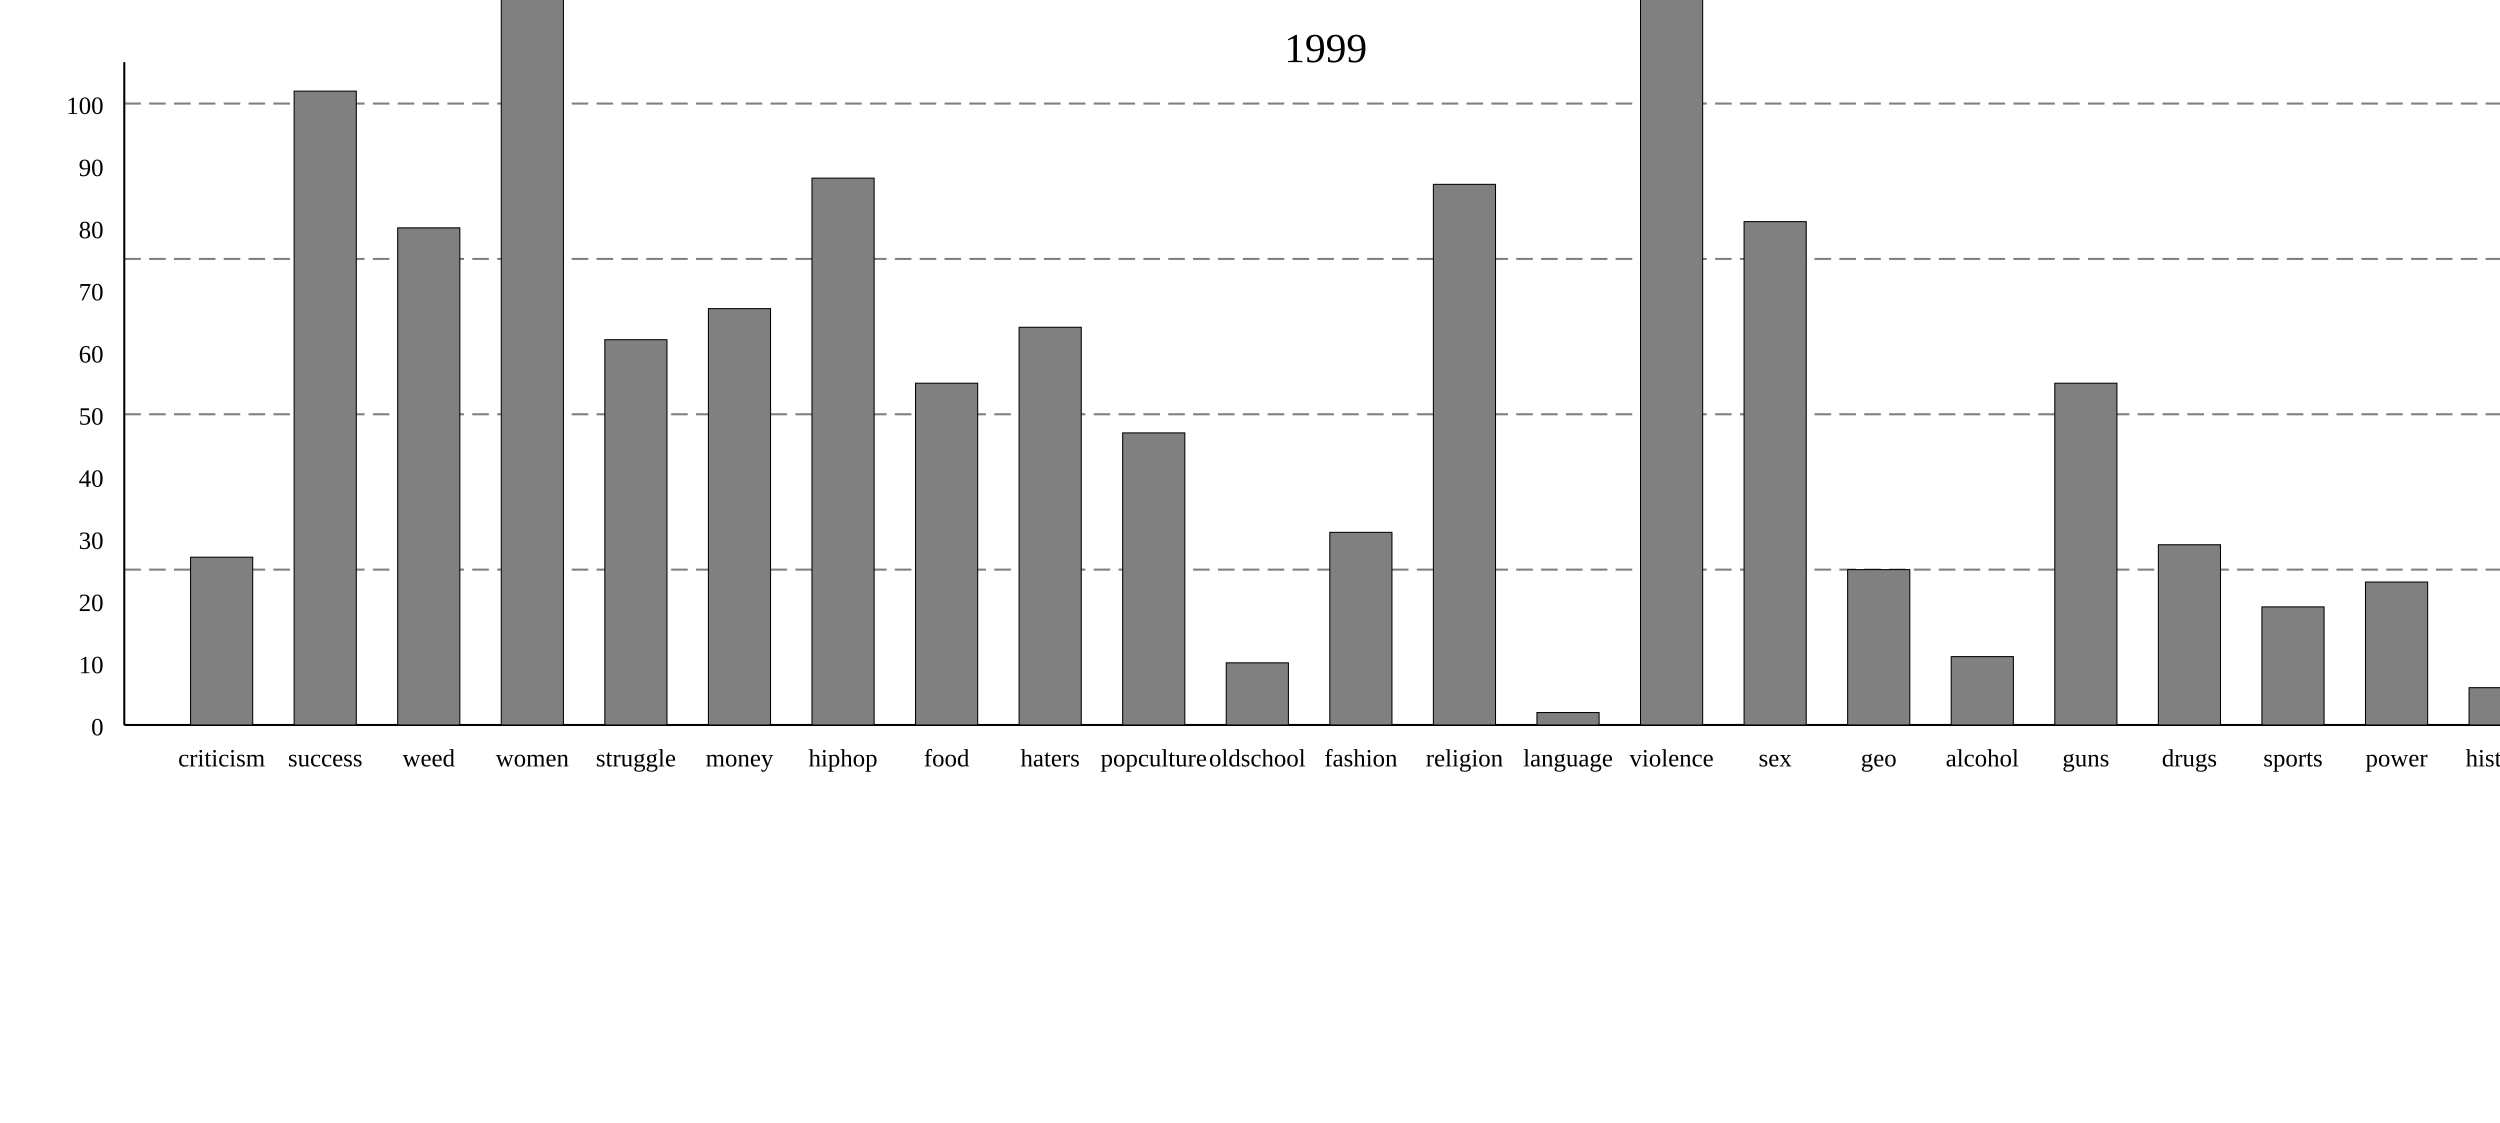
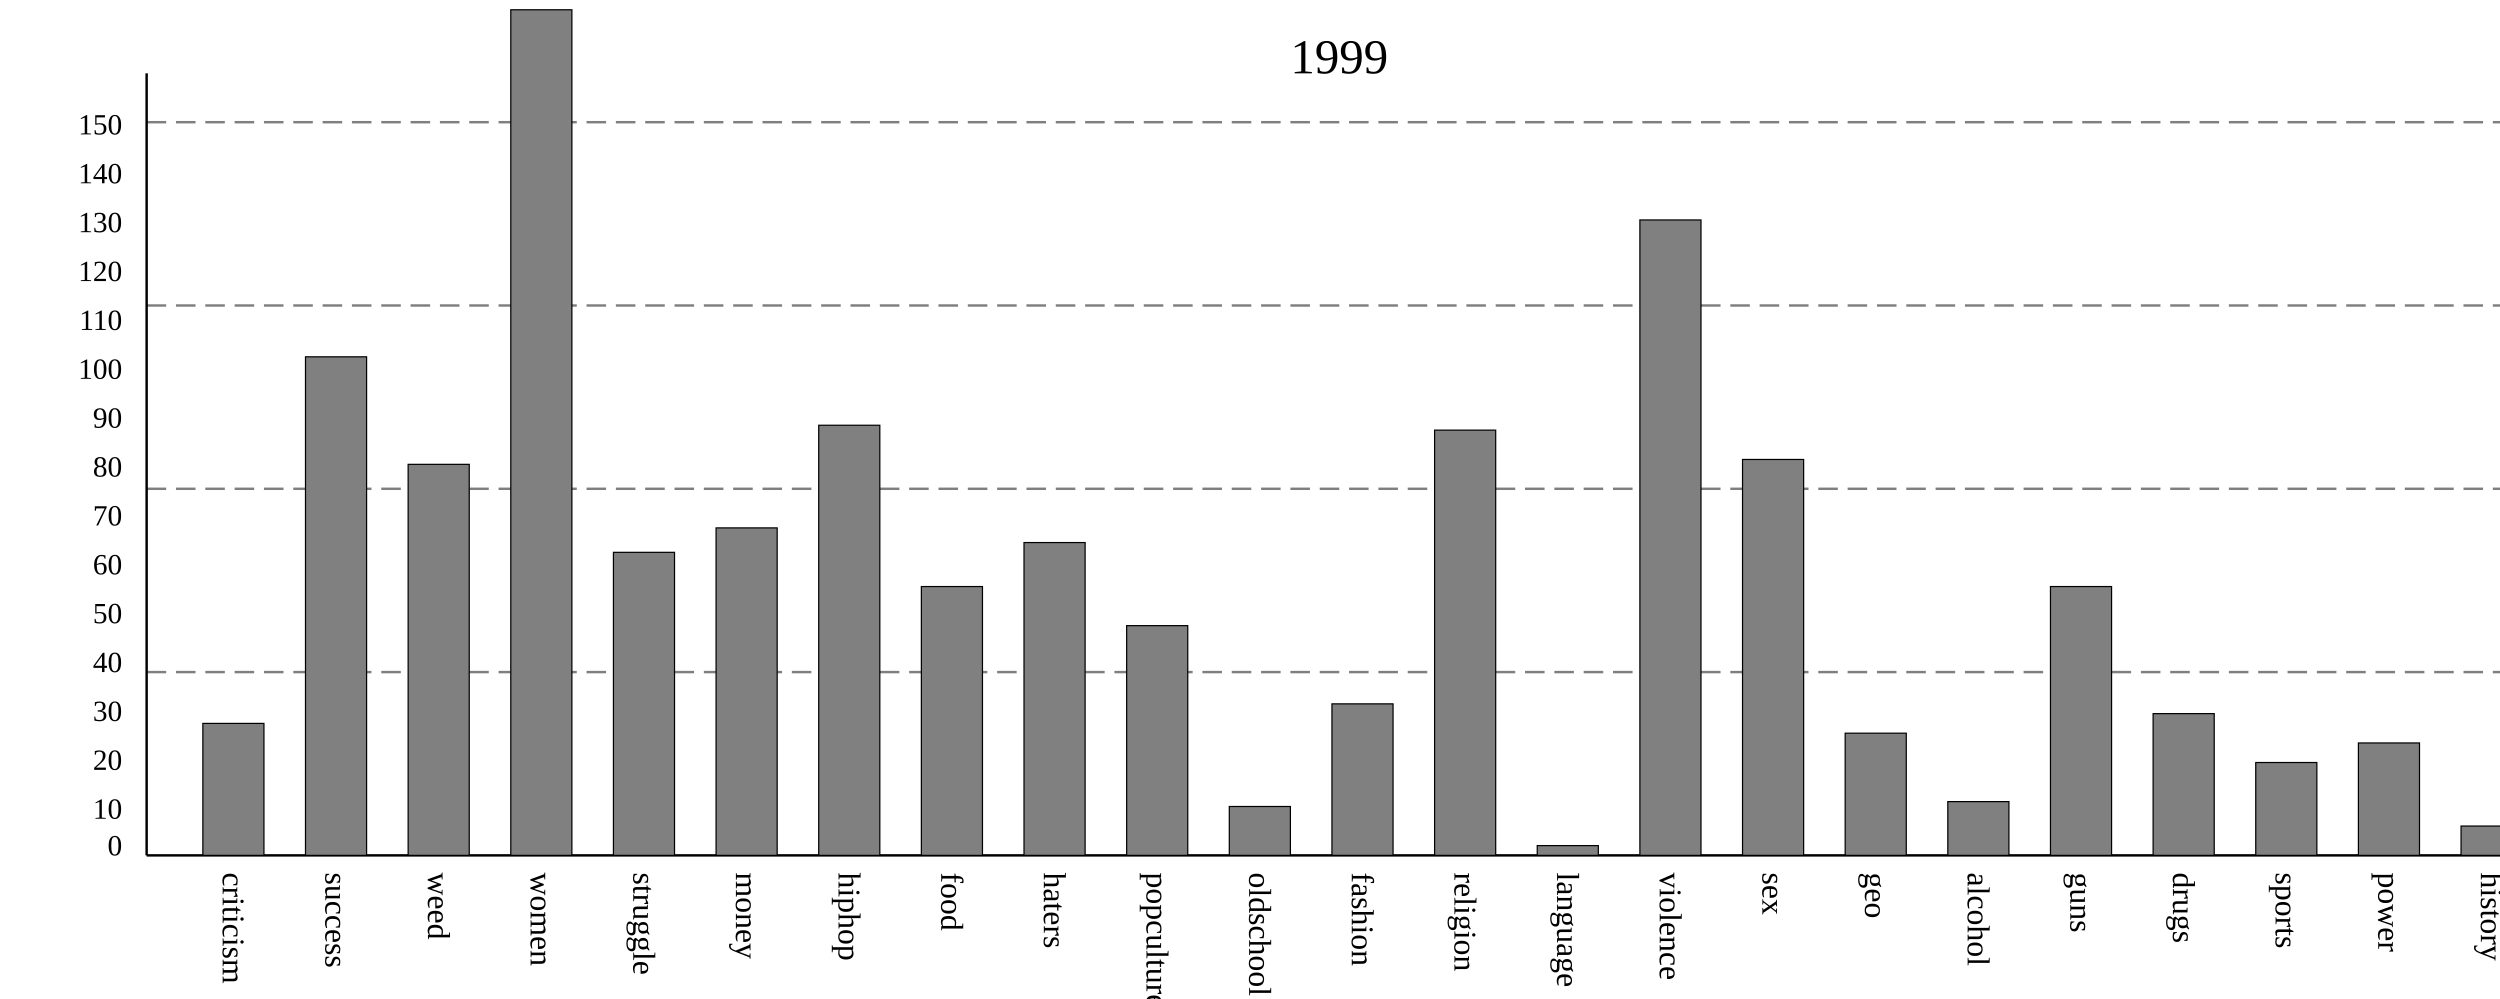
<svg xmlns="http://www.w3.org/2000/svg" height="100%" width="100%">
  <g transform="translate(40, 350)">
-     <text x="600" y="-320" text-anchor="middle" font-size="20px">1999</text>
+     <text x="508" y="-320" text-anchor="middle" font-size="20px">1999</text>
    <line x1="20" x2="20" y1="0" y2="-320" stroke="black" stroke-width="1" />
-     <line x1="20" x2="1200" y1="0" y2="0" stroke="black" stroke-width="1" />
-     <line x1="20" x2="1200" y1="-75" y2="-75" stroke="black" opacity="0.5" stroke-dasharray="8 4" stroke-width="1" />
-     <line x1="20" x2="1200" y1="-150" y2="-150" stroke="black" opacity="0.5" stroke-dasharray="8 4" stroke-width="1" />
-     <line x1="20" x2="1200" y1="-225" y2="-225" stroke="black" opacity="0.5" stroke-dasharray="8 4" stroke-width="1" />
-     <line x1="20" x2="1200" y1="-300" y2="-300" stroke="black" opacity="0.5" stroke-dasharray="8 4" stroke-width="1" />
-     <text x="10" y="5" text-anchor="end">0</text>
-     <text x="10" y="-25" text-anchor="end">10</text>
-     <text x="10" y="-55" text-anchor="end">20</text>
-     <text x="10" y="-85" text-anchor="end">30</text>
-     <text x="10" y="-115" text-anchor="end">40</text>
-     <text x="10" y="-145" text-anchor="end">50</text>
-     <text x="10" y="-175" text-anchor="end">60</text>
-     <text x="10" y="-205" text-anchor="end">70</text>
-     <text x="10" y="-235" text-anchor="end">80</text>
-     <text x="10" y="-265" text-anchor="end">90</text>
-     <text x="10" y="-295" text-anchor="end">100</text>
-     <rect x="52" y="-81" stroke="black" stroke-width=".5" fill="gray" width="30" height="81" />
-     <text x="67" y="20" text-anchor="middle" font-size="12px">criticism</text>
-     <rect x="102" y="-306" stroke="black" stroke-width=".5" fill="gray" width="30" height="306" />
-     <text x="117" y="20" text-anchor="middle" font-size="12px">success</text>
-     <rect x="152" y="-240" stroke="black" stroke-width=".5" fill="gray" width="30" height="240" />
-     <text x="167" y="20" text-anchor="middle" font-size="12px">weed</text>
-     <rect x="202" y="-519" stroke="black" stroke-width=".5" fill="gray" width="30" height="519" />
-     <text x="217" y="20" text-anchor="middle" font-size="12px">women</text>
-     <rect x="252" y="-186" stroke="black" stroke-width=".5" fill="gray" width="30" height="186" />
-     <text x="267" y="20" text-anchor="middle" font-size="12px">struggle</text>
-     <rect x="302" y="-201" stroke="black" stroke-width=".5" fill="gray" width="30" height="201" />
-     <text x="317" y="20" text-anchor="middle" font-size="12px">money</text>
-     <rect x="352" y="-264" stroke="black" stroke-width=".5" fill="gray" width="30" height="264" />
-     <text x="367" y="20" text-anchor="middle" font-size="12px">hiphop</text>
-     <rect x="402" y="-165" stroke="black" stroke-width=".5" fill="gray" width="30" height="165" />
-     <text x="417" y="20" text-anchor="middle" font-size="12px">food</text>
-     <rect x="452" y="-192" stroke="black" stroke-width=".5" fill="gray" width="30" height="192" />
-     <text x="467" y="20" text-anchor="middle" font-size="12px">haters</text>
-     <rect x="502" y="-141" stroke="black" stroke-width=".5" fill="gray" width="30" height="141" />
-     <text x="517" y="20" text-anchor="middle" font-size="12px">popculture</text>
-     <rect x="552" y="-30" stroke="black" stroke-width=".5" fill="gray" width="30" height="30" />
-     <text x="567" y="20" text-anchor="middle" font-size="12px">oldschool</text>
-     <rect x="602" y="-93" stroke="black" stroke-width=".5" fill="gray" width="30" height="93" />
-     <text x="617" y="20" text-anchor="middle" font-size="12px">fashion</text>
-     <rect x="652" y="-261" stroke="black" stroke-width=".5" fill="gray" width="30" height="261" />
-     <text x="667" y="20" text-anchor="middle" font-size="12px">religion</text>
-     <rect x="702" y="-6" stroke="black" stroke-width=".5" fill="gray" width="30" height="6" />
-     <text x="717" y="20" text-anchor="middle" font-size="12px">language</text>
-     <rect x="752" y="-390" stroke="black" stroke-width=".5" fill="gray" width="30" height="390" />
-     <text x="767" y="20" text-anchor="middle" font-size="12px">violence</text>
-     <rect x="802" y="-243" stroke="black" stroke-width=".5" fill="gray" width="30" height="243" />
-     <text x="817" y="20" text-anchor="middle" font-size="12px">sex</text>
-     <rect x="852" y="-75" stroke="black" stroke-width=".5" fill="gray" width="30" height="75" />
-     <text x="867" y="20" text-anchor="middle" font-size="12px">geo</text>
-     <rect x="902" y="-33" stroke="black" stroke-width=".5" fill="gray" width="30" height="33" />
-     <text x="917" y="20" text-anchor="middle" font-size="12px">alcohol</text>
-     <rect x="952" y="-165" stroke="black" stroke-width=".5" fill="gray" width="30" height="165" />
-     <text x="967" y="20" text-anchor="middle" font-size="12px">guns</text>
-     <rect x="1002" y="-87" stroke="black" stroke-width=".5" fill="gray" width="30" height="87" />
-     <text x="1017" y="20" text-anchor="middle" font-size="12px">drugs</text>
-     <rect x="1052" y="-57" stroke="black" stroke-width=".5" fill="gray" width="30" height="57" />
-     <text x="1067" y="20" text-anchor="middle" font-size="12px">sports</text>
-     <rect x="1102" y="-69" stroke="black" stroke-width=".5" fill="gray" width="30" height="69" />
-     <text x="1117" y="20" text-anchor="middle" font-size="12px">power</text>
-     <rect x="1152" y="-18" stroke="black" stroke-width=".5" fill="gray" width="30" height="18" />
-     <text x="1167" y="20" text-anchor="middle" font-size="12px">history</text>
+     <line x1="20" x2="1016" y1="0" y2="0" stroke="black" stroke-width="1" />
+     <line x1="20" x2="1016" y1="-75" y2="-75" stroke="black" opacity="0.5" stroke-dasharray="8 4" stroke-width="1" />
+     <line x1="20" x2="1016" y1="-150" y2="-150" stroke="black" opacity="0.5" stroke-dasharray="8 4" stroke-width="1" />
+     <line x1="20" x2="1016" y1="-225" y2="-225" stroke="black" opacity="0.5" stroke-dasharray="8 4" stroke-width="1" />
+     <line x1="20" x2="1016" y1="-300" y2="-300" stroke="black" opacity="0.5" stroke-dasharray="8 4" stroke-width="1" />
+     <text x="10" y="0" text-anchor="end">0</text>
+     <text x="10" y="-15" text-anchor="end">10</text>
+     <text x="10" y="-35" text-anchor="end">20</text>
+     <text x="10" y="-55" text-anchor="end">30</text>
+     <text x="10" y="-75" text-anchor="end">40</text>
+     <text x="10" y="-95" text-anchor="end">50</text>
+     <text x="10" y="-115" text-anchor="end">60</text>
+     <text x="10" y="-135" text-anchor="end">70</text>
+     <text x="10" y="-155" text-anchor="end">80</text>
+     <text x="10" y="-175" text-anchor="end">90</text>
+     <text x="10" y="-195" text-anchor="end">100</text>
+     <text x="10" y="-215" text-anchor="end">110</text>
+     <text x="10" y="-235" text-anchor="end">120</text>
+     <text x="10" y="-255" text-anchor="end">130</text>
+     <text x="10" y="-275" text-anchor="end">140</text>
+     <text x="10" y="-295" text-anchor="end">150</text>
+     <rect x="43" y="-54" stroke="black" stroke-width=".5" fill="gray" width="25" height="54" />
+     <text style="writing-mode: tb;" x="55.5" y="7" text-anchor="right" font-size="13px">criticism</text>
+     <rect x="85" y="-204" stroke="black" stroke-width=".5" fill="gray" width="25" height="204" />
+     <text style="writing-mode: tb;" x="97.5" y="7" text-anchor="right" font-size="13px">success</text>
+     <rect x="127" y="-160" stroke="black" stroke-width=".5" fill="gray" width="25" height="160" />
+     <text style="writing-mode: tb;" x="139.5" y="7" text-anchor="right" font-size="13px">weed</text>
+     <rect x="169" y="-346" stroke="black" stroke-width=".5" fill="gray" width="25" height="346" />
+     <text style="writing-mode: tb;" x="181.5" y="7" text-anchor="right" font-size="13px">women</text>
+     <rect x="211" y="-124" stroke="black" stroke-width=".5" fill="gray" width="25" height="124" />
+     <text style="writing-mode: tb;" x="223.5" y="7" text-anchor="right" font-size="13px">struggle</text>
+     <rect x="253" y="-134" stroke="black" stroke-width=".5" fill="gray" width="25" height="134" />
+     <text style="writing-mode: tb;" x="265.5" y="7" text-anchor="right" font-size="13px">money</text>
+     <rect x="295" y="-176" stroke="black" stroke-width=".5" fill="gray" width="25" height="176" />
+     <text style="writing-mode: tb;" x="307.5" y="7" text-anchor="right" font-size="13px">hiphop</text>
+     <rect x="337" y="-110" stroke="black" stroke-width=".5" fill="gray" width="25" height="110" />
+     <text style="writing-mode: tb;" x="349.5" y="7" text-anchor="right" font-size="13px">food</text>
+     <rect x="379" y="-128" stroke="black" stroke-width=".5" fill="gray" width="25" height="128" />
+     <text style="writing-mode: tb;" x="391.5" y="7" text-anchor="right" font-size="13px">haters</text>
+     <rect x="421" y="-94" stroke="black" stroke-width=".5" fill="gray" width="25" height="94" />
+     <text style="writing-mode: tb;" x="433.5" y="7" text-anchor="right" font-size="13px">popculture</text>
+     <rect x="463" y="-20" stroke="black" stroke-width=".5" fill="gray" width="25" height="20" />
+     <text style="writing-mode: tb;" x="475.5" y="7" text-anchor="right" font-size="13px">oldschool</text>
+     <rect x="505" y="-62" stroke="black" stroke-width=".5" fill="gray" width="25" height="62" />
+     <text style="writing-mode: tb;" x="517.5" y="7" text-anchor="right" font-size="13px">fashion</text>
+     <rect x="547" y="-174" stroke="black" stroke-width=".5" fill="gray" width="25" height="174" />
+     <text style="writing-mode: tb;" x="559.5" y="7" text-anchor="right" font-size="13px">religion</text>
+     <rect x="589" y="-4" stroke="black" stroke-width=".5" fill="gray" width="25" height="4" />
+     <text style="writing-mode: tb;" x="601.5" y="7" text-anchor="right" font-size="13px">language</text>
+     <rect x="631" y="-260" stroke="black" stroke-width=".5" fill="gray" width="25" height="260" />
+     <text style="writing-mode: tb;" x="643.5" y="7" text-anchor="right" font-size="13px">violence</text>
+     <rect x="673" y="-162" stroke="black" stroke-width=".5" fill="gray" width="25" height="162" />
+     <text style="writing-mode: tb;" x="685.5" y="7" text-anchor="right" font-size="13px">sex</text>
+     <rect x="715" y="-50" stroke="black" stroke-width=".5" fill="gray" width="25" height="50" />
+     <text style="writing-mode: tb;" x="727.5" y="7" text-anchor="right" font-size="13px">geo</text>
+     <rect x="757" y="-22" stroke="black" stroke-width=".5" fill="gray" width="25" height="22" />
+     <text style="writing-mode: tb;" x="769.5" y="7" text-anchor="right" font-size="13px">alcohol</text>
+     <rect x="799" y="-110" stroke="black" stroke-width=".5" fill="gray" width="25" height="110" />
+     <text style="writing-mode: tb;" x="811.5" y="7" text-anchor="right" font-size="13px">guns</text>
+     <rect x="841" y="-58" stroke="black" stroke-width=".5" fill="gray" width="25" height="58" />
+     <text style="writing-mode: tb;" x="853.5" y="7" text-anchor="right" font-size="13px">drugs</text>
+     <rect x="883" y="-38" stroke="black" stroke-width=".5" fill="gray" width="25" height="38" />
+     <text style="writing-mode: tb;" x="895.5" y="7" text-anchor="right" font-size="13px">sports</text>
+     <rect x="925" y="-46" stroke="black" stroke-width=".5" fill="gray" width="25" height="46" />
+     <text style="writing-mode: tb;" x="937.5" y="7" text-anchor="right" font-size="13px">power</text>
+     <rect x="967" y="-12" stroke="black" stroke-width=".5" fill="gray" width="25" height="12" />
+     <text style="writing-mode: tb;" x="979.5" y="7" text-anchor="right" font-size="13px">history</text>
  </g>
</svg>
